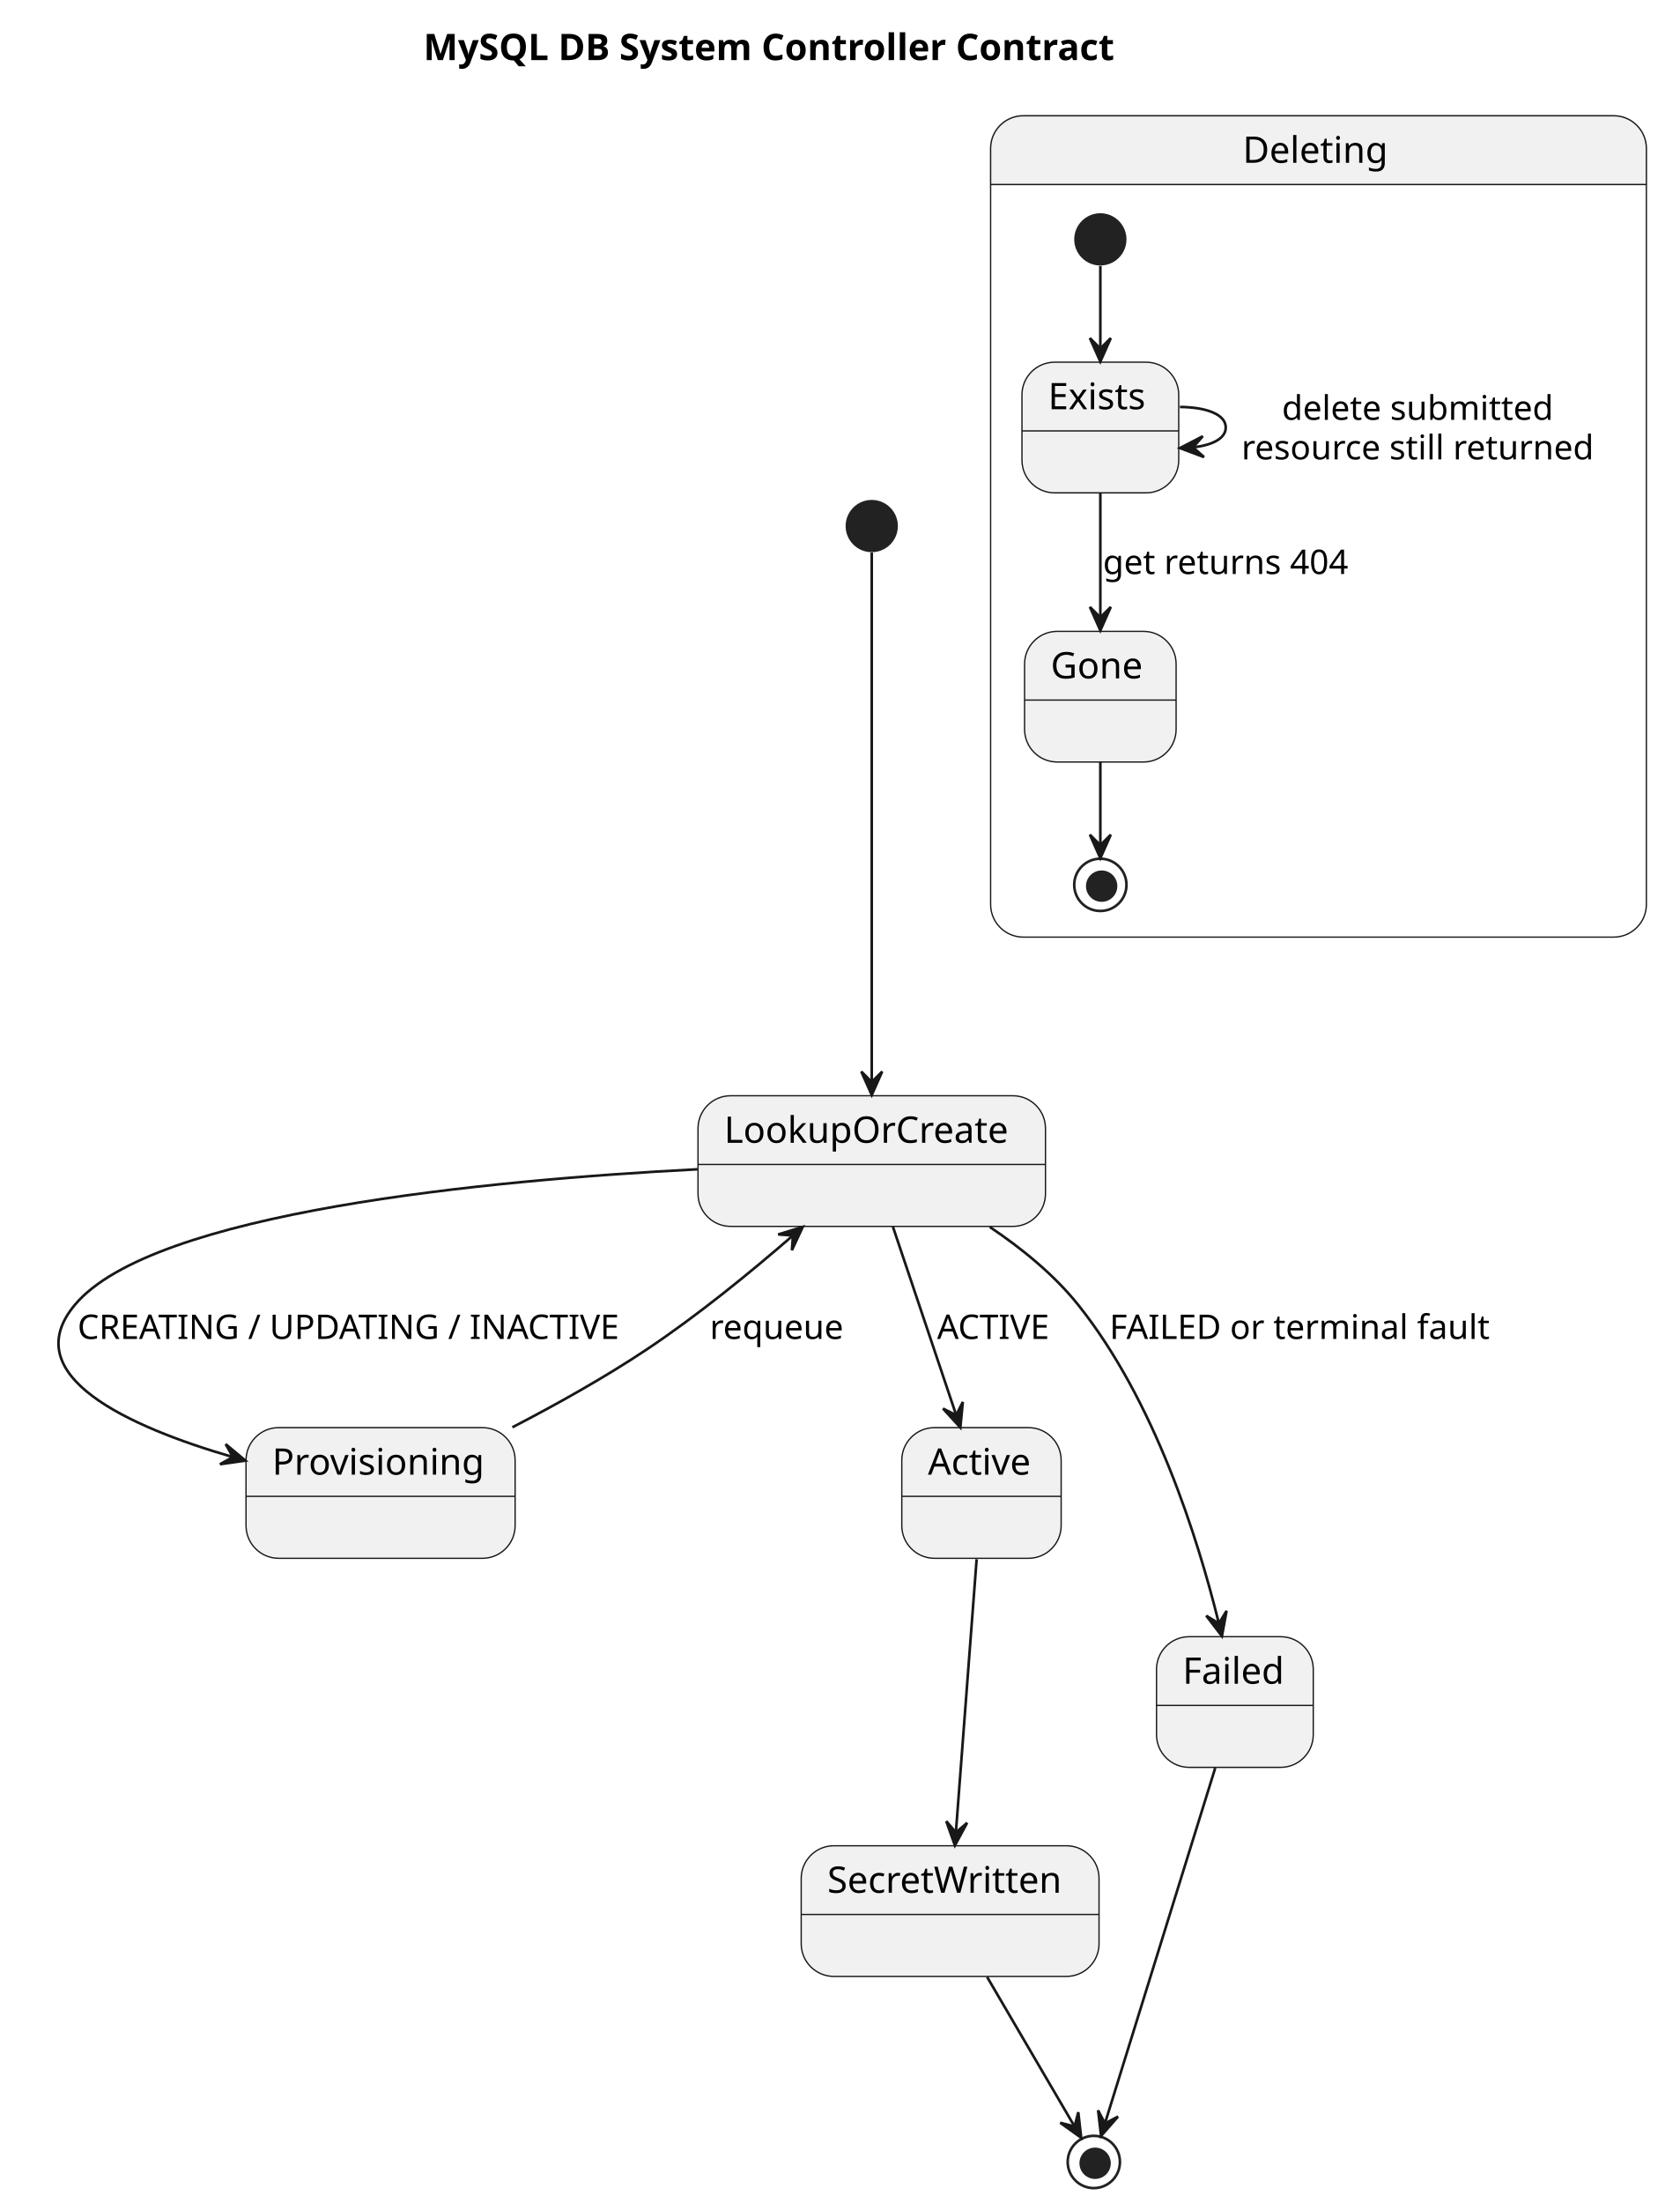
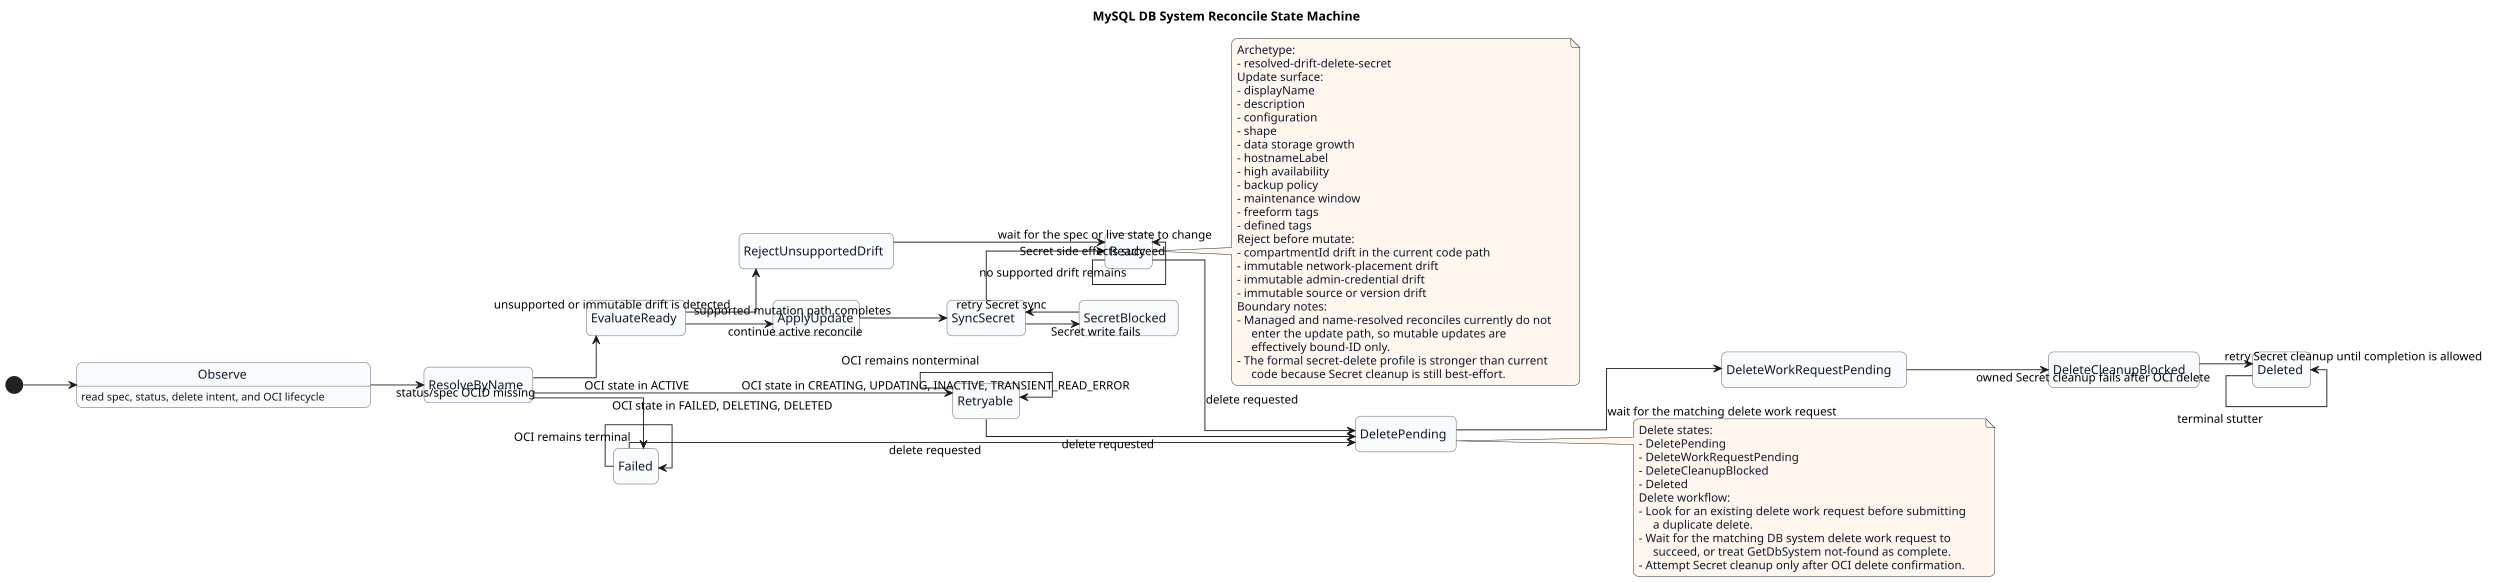
- <svg xmlns="http://www.w3.org/2000/svg" contentStyleType="text/css" height="843px" preserveAspectRatio="none" style="width:643px;height:843px;background:#FFFFFF;" version="1.1" viewBox="0 0 643 843" width="643px" zoomAndPan="magnify">
+ <svg xmlns="http://www.w3.org/2000/svg" contentStyleType="text/css" height="652px" preserveAspectRatio="none" style="width:2801px;height:652px;background:#FFFFFF;" version="1.1" viewBox="0 0 2801 652" width="2801px" zoomAndPan="magnify">
  <defs />
  <g>
-     <text fill="#000000" font-family="sans-serif" font-size="14" font-weight="bold" lengthAdjust="spacing" textLength="299" x="162.085" y="22.995">MySQL DB System Controller Contract</text>
-     <ellipse cx="333.67" cy="201.297" fill="#222222" rx="10" ry="10" style="stroke:none;stroke-width:1.0;" />
-     <g id="LookupOrCreate">
-       <rect fill="#F1F1F1" height="50" rx="12.5" ry="12.5" style="stroke:#181818;stroke-width:0.5;" width="133" x="267.17" y="419.297" />
-       <line style="stroke:#181818;stroke-width:0.5;" x1="267.17" x2="400.17" y1="445.594" y2="445.594" />
-       <text fill="#000000" font-family="sans-serif" font-size="14" lengthAdjust="spacing" textLength="113" x="277.17" y="437.292">LookupOrCreate</text>
+     <text fill="#000000" font-family="sans-serif" font-size="14" font-weight="bold" lengthAdjust="spacing" textLength="339" x="1224.18" y="22.995">MySQL DB System Reconcile State Machine</text>
+     <ellipse cx="16" cy="431.297" fill="#222222" rx="10" ry="10" style="stroke:none;stroke-width:1.0;" />
+     <g id="Observe">
+       <rect fill="#F8FAFC" height="50.266" rx="6" ry="6" style="stroke:#475569;stroke-width:0.5;" width="329" x="86" y="406.297" />
+       <line style="stroke:#475569;stroke-width:0.5;" x1="86" x2="415" y1="432.594" y2="432.594" />
+       <text fill="#0F172A" font-family="sans-serif" font-size="14" lengthAdjust="spacing" textLength="58" x="221.5" y="424.292">Observe</text>
+       <text fill="#0F172A" font-family="sans-serif" font-size="12" lengthAdjust="spacing" textLength="309" x="91" y="448.732">read spec, status, delete intent, and OCI lifecycle</text>
    </g>
-     <g id="Provisioning">
-       <rect fill="#F1F1F1" height="50" rx="12.5" ry="12.5" style="stroke:#181818;stroke-width:0.5;" width="103" x="94.17" y="546.297" />
-       <line style="stroke:#181818;stroke-width:0.5;" x1="94.17" x2="197.17" y1="572.594" y2="572.594" />
-       <text fill="#000000" font-family="sans-serif" font-size="14" lengthAdjust="spacing" textLength="83" x="104.17" y="564.292">Provisioning</text>
+     <rect fill="#F8FAFC" height="40" rx="6" ry="6" style="stroke:#475569;stroke-width:0.5;" width="122" x="475" y="411.297" />
+     <text fill="#0F172A" font-family="sans-serif" font-size="14" lengthAdjust="spacing" textLength="112" x="480" y="436.144">ResolveByName</text>
+     <rect fill="#F8FAFC" height="40" rx="6" ry="6" style="stroke:#475569;stroke-width:0.5;" width="111" x="657" y="336.297" />
+     <text fill="#0F172A" font-family="sans-serif" font-size="14" lengthAdjust="spacing" textLength="101" x="662" y="361.144">EvaluateReady</text>
+     <rect fill="#F8FAFC" height="40" rx="6" ry="6" style="stroke:#475569;stroke-width:0.5;" width="75" x="1067.5" y="429.297" />
+     <text fill="#0F172A" font-family="sans-serif" font-size="14" lengthAdjust="spacing" textLength="65" x="1072.5" y="454.144">Retryable</text>
+     <rect fill="#F8FAFC" height="40" rx="6" ry="6" style="stroke:#475569;stroke-width:0.5;" width="50" x="687.5" y="502.297" />
+     <text fill="#0F172A" font-family="sans-serif" font-size="14" lengthAdjust="spacing" textLength="40" x="692.5" y="527.144">Failed</text>
+     <rect fill="#F8FAFC" height="40" rx="6" ry="6" style="stroke:#475569;stroke-width:0.5;" width="173" x="828" y="261.297" />
+     <text fill="#0F172A" font-family="sans-serif" font-size="14" lengthAdjust="spacing" textLength="163" x="833" y="286.144">RejectUnsupportedDrift</text>
+     <rect fill="#F8FAFC" height="40" rx="6" ry="6" style="stroke:#475569;stroke-width:0.5;" width="53" x="1238" y="261.297" />
+     <text fill="#0F172A" font-family="sans-serif" font-size="14" lengthAdjust="spacing" textLength="43" x="1243" y="286.144">Ready</text>
+     <rect fill="#F8FAFC" height="40" rx="6" ry="6" style="stroke:#475569;stroke-width:0.5;" width="97" x="866" y="336.297" />
+     <text fill="#0F172A" font-family="sans-serif" font-size="14" lengthAdjust="spacing" textLength="87" x="871" y="361.144">ApplyUpdate</text>
+     <rect fill="#F8FAFC" height="40" rx="6" ry="6" style="stroke:#475569;stroke-width:0.5;" width="88" x="1061" y="336.297" />
+     <text fill="#0F172A" font-family="sans-serif" font-size="14" lengthAdjust="spacing" textLength="78" x="1066" y="361.144">SyncSecret</text>
+     <rect fill="#F8FAFC" height="40" rx="6" ry="6" style="stroke:#475569;stroke-width:0.5;" width="111" x="1209" y="336.297" />
+     <text fill="#0F172A" font-family="sans-serif" font-size="14" lengthAdjust="spacing" textLength="101" x="1214" y="361.144">SecretBlocked</text>
+     <rect fill="#F8FAFC" height="40" rx="6" ry="6" style="stroke:#475569;stroke-width:0.5;" width="113" x="1518.5" y="466.297" />
+     <text fill="#0F172A" font-family="sans-serif" font-size="14" lengthAdjust="spacing" textLength="103" x="1523.5" y="491.144">DeletePending</text>
+     <rect fill="#F8FAFC" height="40" rx="6" ry="6" style="stroke:#475569;stroke-width:0.5;" width="207" x="1929" y="394.297" />
+     <text fill="#0F172A" font-family="sans-serif" font-size="14" lengthAdjust="spacing" textLength="197" x="1934" y="419.144">DeleteWorkRequestPending</text>
+     <rect fill="#F8FAFC" height="40" rx="6" ry="6" style="stroke:#475569;stroke-width:0.5;" width="169" x="2295" y="394.297" />
+     <text fill="#0F172A" font-family="sans-serif" font-size="14" lengthAdjust="spacing" textLength="159" x="2300" y="419.144">DeleteCleanupBlocked</text>
+     <rect fill="#F8FAFC" height="40" rx="6" ry="6" style="stroke:#475569;stroke-width:0.5;" width="65" x="2524" y="394.297" />
+     <text fill="#0F172A" font-family="sans-serif" font-size="14" lengthAdjust="spacing" textLength="55" x="2529" y="419.144">Deleted</text>
+     <g id="elem_GMN39">
+       <path d="M1380,49.297 L1380,277.297 L1291.24,281.297 L1380,285.297 L1380,425.617 A6,6 0 0 0 1386,431.617 L1764,431.617 A6,6 0 0 0 1770,425.617 L1770,53.297 L1760,43.297 L1386,43.297 A6,6 0 0 0 1380,49.297 " fill="#FFF7ED" style="stroke:#181818;stroke-width:0.5;" />
+       <path d="M1760,43.297 L1760,50.297 A3,3 0 0 0 1763,53.297 L1770,53.297 L1760,43.297 " fill="#FFF7ED" style="stroke:#181818;stroke-width:0.5;" />
+       <text fill="#0F172A" font-family="sans-serif" font-size="13" lengthAdjust="spacing" textLength="69" x="1386" y="60.364">Archetype:</text>
+       <text fill="#0F172A" font-family="sans-serif" font-size="13" lengthAdjust="spacing" textLength="183" x="1386" y="75.497">- resolved-drift-delete-secret</text>
+       <text fill="#0F172A" font-family="sans-serif" font-size="13" lengthAdjust="spacing" textLength="102" x="1386" y="90.629">Update surface:</text>
+       <text fill="#0F172A" font-family="sans-serif" font-size="13" lengthAdjust="spacing" textLength="92" x="1386" y="105.762">- displayName</text>
+       <text fill="#0F172A" font-family="sans-serif" font-size="13" lengthAdjust="spacing" textLength="79" x="1386" y="120.895">- description</text>
+       <text fill="#0F172A" font-family="sans-serif" font-size="13" lengthAdjust="spacing" textLength="92" x="1386" y="136.028">- configuration</text>
+       <text fill="#0F172A" font-family="sans-serif" font-size="13" lengthAdjust="spacing" textLength="48" x="1386" y="151.161">- shape</text>
+       <text fill="#0F172A" font-family="sans-serif" font-size="13" lengthAdjust="spacing" textLength="138" x="1386" y="166.293">- data storage growth</text>
+       <text fill="#0F172A" font-family="sans-serif" font-size="13" lengthAdjust="spacing" textLength="108" x="1386" y="181.426">- hostnameLabel</text>
+       <text fill="#0F172A" font-family="sans-serif" font-size="13" lengthAdjust="spacing" textLength="106" x="1386" y="196.559">- high availability</text>
+       <text fill="#0F172A" font-family="sans-serif" font-size="13" lengthAdjust="spacing" textLength="95" x="1386" y="211.692">- backup policy</text>
+       <text fill="#0F172A" font-family="sans-serif" font-size="13" lengthAdjust="spacing" textLength="142" x="1386" y="226.825">- maintenance window</text>
+       <text fill="#0F172A" font-family="sans-serif" font-size="13" lengthAdjust="spacing" textLength="96" x="1386" y="241.958">- freeform tags</text>
+       <text fill="#0F172A" font-family="sans-serif" font-size="13" lengthAdjust="spacing" textLength="88" x="1386" y="257.09">- defined tags</text>
+       <text fill="#0F172A" font-family="sans-serif" font-size="13" lengthAdjust="spacing" textLength="139" x="1386" y="272.223">Reject before mutate:</text>
+       <text fill="#0F172A" font-family="sans-serif" font-size="13" lengthAdjust="spacing" textLength="295" x="1386" y="287.356">- compartmentId drift in the current code path</text>
+       <text fill="#0F172A" font-family="sans-serif" font-size="13" lengthAdjust="spacing" textLength="234" x="1386" y="302.489">- immutable network-placement drift</text>
+       <text fill="#0F172A" font-family="sans-serif" font-size="13" lengthAdjust="spacing" textLength="219" x="1386" y="317.622">- immutable admin-credential drift</text>
+       <text fill="#0F172A" font-family="sans-serif" font-size="13" lengthAdjust="spacing" textLength="221" x="1386" y="332.754">- immutable source or version drift</text>
+       <text fill="#0F172A" font-family="sans-serif" font-size="13" lengthAdjust="spacing" textLength="105" x="1386" y="347.887">Boundary notes:</text>
+       <text fill="#0F172A" font-family="sans-serif" font-size="13" lengthAdjust="spacing" textLength="369" x="1386" y="363.02">- Managed and name-resolved reconciles currently do not</text>
+       <text fill="#0F172A" font-family="sans-serif" font-size="13" lengthAdjust="spacing" textLength="302" x="1402" y="378.153">enter the update path, so mutable updates are</text>
+       <text fill="#0F172A" font-family="sans-serif" font-size="13" lengthAdjust="spacing" textLength="160" x="1402" y="393.286">effectively bound-ID only.</text>
+       <text fill="#0F172A" font-family="sans-serif" font-size="13" lengthAdjust="spacing" textLength="364" x="1386" y="408.418">- The formal secret-delete profile is stronger than current</text>
+       <text fill="#0F172A" font-family="sans-serif" font-size="13" lengthAdjust="spacing" textLength="303" x="1402" y="423.551">code because Secret cleanup is still best-effort.</text>
    </g>
-     <g id="Active">
-       <rect fill="#F1F1F1" height="50" rx="12.5" ry="12.5" style="stroke:#181818;stroke-width:0.5;" width="61" x="345.17" y="546.297" />
-       <line style="stroke:#181818;stroke-width:0.5;" x1="345.17" x2="406.17" y1="572.594" y2="572.594" />
-       <text fill="#000000" font-family="sans-serif" font-size="14" lengthAdjust="spacing" textLength="41" x="355.17" y="564.292">Active</text>
+     <g id="elem_GMN42">
+       <path d="M1830,475.297 L1830,489.967 L1631.56,493.967 L1830,497.967 L1830,639.758 A6,6 0 0 0 1836,645.758 L2229,645.758 A6,6 0 0 0 2235,639.758 L2235,479.297 L2225,469.297 L1836,469.297 A6,6 0 0 0 1830,475.297 " fill="#FFF7ED" style="stroke:#181818;stroke-width:0.5;" />
+       <path d="M2225,469.297 L2225,476.297 A3,3 0 0 0 2228,479.297 L2235,479.297 L2225,469.297 " fill="#FFF7ED" style="stroke:#181818;stroke-width:0.5;" />
+       <text fill="#0F172A" font-family="sans-serif" font-size="13" lengthAdjust="spacing" textLength="90" x="1836" y="486.364">Delete states:</text>
+       <text fill="#0F172A" font-family="sans-serif" font-size="13" lengthAdjust="spacing" textLength="102" x="1836" y="501.497">- DeletePending</text>
+       <text fill="#0F172A" font-family="sans-serif" font-size="13" lengthAdjust="spacing" textLength="185" x="1836" y="516.629">- DeleteWorkRequestPending</text>
+       <text fill="#0F172A" font-family="sans-serif" font-size="13" lengthAdjust="spacing" textLength="153" x="1836" y="531.762">- DeleteCleanupBlocked</text>
+       <text fill="#0F172A" font-family="sans-serif" font-size="13" lengthAdjust="spacing" textLength="59" x="1836" y="546.895">- Deleted</text>
+       <text fill="#0F172A" font-family="sans-serif" font-size="13" lengthAdjust="spacing" textLength="103" x="1836" y="562.028">Delete workflow:</text>
+       <text fill="#0F172A" font-family="sans-serif" font-size="13" lengthAdjust="spacing" textLength="380" x="1836" y="577.161">- Look for an existing delete work request before submitting</text>
+       <text fill="#0F172A" font-family="sans-serif" font-size="13" lengthAdjust="spacing" textLength="118" x="1852" y="592.293">a duplicate delete.</text>
+       <text fill="#0F172A" font-family="sans-serif" font-size="13" lengthAdjust="spacing" textLength="367" x="1836" y="607.426">- Wait for the matching DB system delete work request to</text>
+       <text fill="#0F172A" font-family="sans-serif" font-size="13" lengthAdjust="spacing" textLength="356" x="1852" y="622.559">succeed, or treat GetDbSystem not-found as complete.</text>
+       <text fill="#0F172A" font-family="sans-serif" font-size="13" lengthAdjust="spacing" textLength="384" x="1836" y="637.692">- Attempt Secret cleanup only after OCI delete confirmation.</text>
    </g>
-     <g id="Failed">
-       <rect fill="#F1F1F1" height="50" rx="12.5" ry="12.5" style="stroke:#181818;stroke-width:0.5;" width="60" x="442.67" y="626.297" />
-       <line style="stroke:#181818;stroke-width:0.5;" x1="442.67" x2="502.67" y1="652.594" y2="652.594" />
-       <text fill="#000000" font-family="sans-serif" font-size="14" lengthAdjust="spacing" textLength="40" x="452.67" y="644.292">Failed</text>
+     <g id="link_*start_Observe">
+       <path d="M26.08,431.297 C26.08,431.297 80.84,431.297 80.84,431.297 " fill="none" id="*start-to-Observe" style="stroke:#181818;stroke-width:1.0;" />
+       <polygon fill="#181818" points="85.84,431.297,76.84,427.297,80.84,431.297,76.84,435.297,85.84,431.297" style="stroke:#181818;stroke-width:1.0;" />
    </g>
-     <g id="SecretWritten">
-       <rect fill="#F1F1F1" height="50" rx="12.5" ry="12.5" style="stroke:#181818;stroke-width:0.5;" width="114" x="306.67" y="706.297" />
-       <line style="stroke:#181818;stroke-width:0.5;" x1="306.67" x2="420.67" y1="732.594" y2="732.594" />
-       <text fill="#000000" font-family="sans-serif" font-size="14" lengthAdjust="spacing" textLength="94" x="316.67" y="724.292">SecretWritten</text>
+     <g id="link_Observe_ResolveByName">
+       <path d="M415.34,431.297 C415.34,431.297 469.86,431.297 469.86,431.297 " fill="none" id="Observe-to-ResolveByName" style="stroke:#181818;stroke-width:1.0;" />
+       <polygon fill="#181818" points="474.86,431.297,465.86,427.297,469.86,431.297,465.86,435.297,474.86,431.297" style="stroke:#181818;stroke-width:1.0;" />
+       <text fill="#000000" font-family="sans-serif" font-size="13" lengthAdjust="spacing" textLength="163" x="443.6" y="444.364">status/spec OCID missing</text>
    </g>
-     <ellipse cx="418.67" cy="827.297" fill="none" rx="10" ry="10" style="stroke:#222222;stroke-width:1.0;" />
-     <ellipse cx="419.17" cy="827.797" fill="#222222" rx="6" ry="6" style="stroke:none;stroke-width:1.0;" />
-     <path d="M391.67,44.297 L617.67,44.297 A12.5,12.5 0 0 1 630.17,56.797 L630.17,70.594 L379.17,70.594 L379.17,56.797 A12.5,12.5 0 0 1 391.67,44.297 " fill="#F1F1F1" style="stroke:#F1F1F1;stroke-width:1.0;" />
-     <rect fill="none" height="314.297" rx="12.5" ry="12.5" style="stroke:#181818;stroke-width:0.5;" width="251" x="379.17" y="44.297" />
-     <line style="stroke:#181818;stroke-width:0.5;" x1="379.17" x2="630.17" y1="70.594" y2="70.594" />
-     <text fill="#000000" font-family="sans-serif" font-size="14" lengthAdjust="spacing" textLength="58" x="475.67" y="62.292">Deleting</text>
-     <ellipse cx="421.17" cy="91.594" fill="#222222" rx="10" ry="10" style="stroke:none;stroke-width:1.0;" />
-     <g id="Deleting.Exists">
-       <rect fill="#F1F1F1" height="50" rx="12.5" ry="12.5" style="stroke:#181818;stroke-width:0.5;" width="60" x="391.17" y="138.594" />
-       <line style="stroke:#181818;stroke-width:0.5;" x1="391.17" x2="451.17" y1="164.891" y2="164.891" />
-       <text fill="#000000" font-family="sans-serif" font-size="14" lengthAdjust="spacing" textLength="40" x="401.17" y="156.589">Exists</text>
+     <g id="link_ResolveByName_EvaluateReady">
+       <path d="M597.36,423.297 C631.83,423.297 668,423.297 668,423.297 C668,423.297 668,381.397 668,381.397 " fill="none" id="ResolveByName-to-EvaluateReady" style="stroke:#181818;stroke-width:1.0;" />
+       <polygon fill="#181818" points="668,376.397,664,385.397,668,381.397,672,385.397,668,376.397" style="stroke:#181818;stroke-width:1.0;" />
+       <text fill="#000000" font-family="sans-serif" font-size="13" lengthAdjust="spacing" textLength="123" x="654.63" y="436.364">OCI state in ACTIVE</text>
    </g>
-     <g id="Deleting.Gone">
-       <rect fill="#F1F1F1" height="50" rx="12.5" ry="12.5" style="stroke:#181818;stroke-width:0.5;" width="58" x="392.17" y="241.594" />
-       <line style="stroke:#181818;stroke-width:0.5;" x1="392.17" x2="450.17" y1="267.891" y2="267.891" />
-       <text fill="#000000" font-family="sans-serif" font-size="14" lengthAdjust="spacing" textLength="38" x="402.17" y="259.589">Gone</text>
+     <g id="link_ResolveByName_Retryable">
+       <path d="M597.16,440.297 C597.16,440.297 1062.28,440.297 1062.28,440.297 " fill="none" id="ResolveByName-to-Retryable" style="stroke:#181818;stroke-width:1.0;" />
+       <polygon fill="#181818" points="1067.28,440.297,1058.28,436.297,1062.28,440.297,1058.28,444.297,1067.28,440.297" style="stroke:#181818;stroke-width:1.0;" />
+       <text fill="#000000" font-family="sans-serif" font-size="13" lengthAdjust="spacing" textLength="453" x="830.72" y="436.364">OCI state in CREATING, UPDATING, INACTIVE, TRANSIENT_READ_ERROR</text>
    </g>
-     <ellipse cx="421.17" cy="338.594" fill="none" rx="10" ry="10" style="stroke:#222222;stroke-width:1.0;" />
-     <ellipse cx="421.67" cy="339.094" fill="#222222" rx="6" ry="6" style="stroke:none;stroke-width:1.0;" />
-     <g id="link_*start*Deleting_Exists">
-       <path d="M421.17,101.744 C421.17,109.784 421.17,121.924 421.17,133.244 " fill="none" id="*start*Deleting-to-Exists" style="stroke:#181818;stroke-width:1.0;" />
-       <polygon fill="#181818" points="421.17,138.374,425.17,129.374,421.17,133.374,417.17,129.374,421.17,138.374" style="stroke:#181818;stroke-width:1.0;" />
+     <g id="link_ResolveByName_Failed">
+       <path d="M597.09,445.797 C650.98,445.797 721,445.797 721,445.797 C721,445.797 721,497.197 721,497.197 " fill="none" id="ResolveByName-to-Failed" style="stroke:#181818;stroke-width:1.0;" />
+       <polygon fill="#181818" points="721,502.197,725,493.197,721,497.197,717,493.197,721,502.197" style="stroke:#181818;stroke-width:1.0;" />
+       <text fill="#000000" font-family="sans-serif" font-size="13" lengthAdjust="spacing" textLength="259" x="685.74" y="458.864">OCI state in FAILED, DELETING, DELETED</text>
    </g>
-     <g id="link_Exists_Exists">
-       <path d="M451.64,155.724 C461.42,155.804 469.17,158.424 469.17,163.594 C469.17,167.794 464.05,170.314 456.89,171.154 " fill="none" id="Exists-to-Exists" style="stroke:#181818;stroke-width:1.0;" />
-       <polygon fill="#181818" points="451.64,171.464,460.864,174.916,456.631,171.163,460.384,166.93,451.64,171.464" style="stroke:#181818;stroke-width:1.0;" />
-       <text fill="#000000" font-family="sans-serif" font-size="13" lengthAdjust="spacing" textLength="109" x="490.67" y="160.661">delete submitted</text>
-       <text fill="#000000" font-family="sans-serif" font-size="13" lengthAdjust="spacing" textLength="140" x="475.17" y="175.793">resource still returned</text>
+     <g id="link_EvaluateReady_RejectUnsupportedDrift">
+       <path d="M768.37,349.627 C805.33,349.627 847,349.627 847,349.627 C847,349.627 847,306.427 847,306.427 " fill="none" id="EvaluateReady-to-RejectUnsupportedDrift" style="stroke:#181818;stroke-width:1.0;" />
+       <polygon fill="#181818" points="847,301.427,843,310.427,847,306.427,851,310.427,847,301.427" style="stroke:#181818;stroke-width:1.0;" />
+       <text fill="#000000" font-family="sans-serif" font-size="13" lengthAdjust="spacing" textLength="275" x="553.29" y="345.694">unsupported or immutable drift is detected</text>
    </g>
-     <g id="link_Exists_Gone">
-       <path d="M421.17,188.784 C421.17,202.924 421.17,220.874 421.17,235.874 " fill="none" id="Exists-to-Gone" style="stroke:#181818;stroke-width:1.0;" />
-       <polygon fill="#181818" points="421.17,241.254,425.17,232.254,421.17,236.254,417.17,232.254,421.17,241.254" style="stroke:#181818;stroke-width:1.0;" />
-       <text fill="#000000" font-family="sans-serif" font-size="13" lengthAdjust="spacing" textLength="99" x="422.17" y="219.661">get returns 404</text>
+     <g id="link_RejectUnsupportedDrift_Ready">
+       <path d="M1001.02,271.297 C1001.02,271.297 1232.91,271.297 1232.91,271.297 " fill="none" id="RejectUnsupportedDrift-to-Ready" style="stroke:#181818;stroke-width:1.0;" />
+       <polygon fill="#181818" points="1237.91,271.297,1228.91,267.297,1232.91,271.297,1228.91,275.297,1237.91,271.297" style="stroke:#181818;stroke-width:1.0;" />
+       <text fill="#000000" font-family="sans-serif" font-size="13" lengthAdjust="spacing" textLength="252" x="1117.96" y="267.364">wait for the spec or live state to change</text>
    </g>
-     <g id="link_Gone_*end*Deleting">
-       <path d="M421.17,291.684 C421.17,302.164 421.17,314.094 421.17,323.164 " fill="none" id="Gone-to-*end*Deleting" style="stroke:#181818;stroke-width:1.0;" />
-       <polygon fill="#181818" points="421.17,328.404,425.17,319.404,421.17,323.404,417.17,319.404,421.17,328.404" style="stroke:#181818;stroke-width:1.0;" />
+     <g id="link_EvaluateReady_ApplyUpdate">
+       <path d="M768.23,362.967 C768.23,362.967 860.82,362.967 860.82,362.967 " fill="none" id="EvaluateReady-to-ApplyUpdate" style="stroke:#181818;stroke-width:1.0;" />
+       <polygon fill="#181818" points="865.82,362.967,856.82,358.967,860.82,362.967,856.82,366.967,865.82,362.967" style="stroke:#181818;stroke-width:1.0;" />
+       <text fill="#000000" font-family="sans-serif" font-size="13" lengthAdjust="spacing" textLength="158" x="815.53" y="376.034">continue active reconcile</text>
    </g>
-     <g id="link_*start_LookupOrCreate">
-       <path d="M333.67,211.447 C333.67,244.597 333.67,359.297 333.67,413.927 " fill="none" id="*start-to-LookupOrCreate" style="stroke:#181818;stroke-width:1.0;" />
-       <polygon fill="#181818" points="333.67,419.027,337.67,410.027,333.67,414.027,329.67,410.027,333.67,419.027" style="stroke:#181818;stroke-width:1.0;" />
+     <g id="link_ApplyUpdate_SyncSecret">
+       <path d="M963.06,356.297 C963.06,356.297 1055.76,356.297 1055.76,356.297 " fill="none" id="ApplyUpdate-to-SyncSecret" style="stroke:#181818;stroke-width:1.0;" />
+       <polygon fill="#181818" points="1060.76,356.297,1051.76,352.297,1055.76,356.297,1051.76,360.297,1060.76,356.297" style="stroke:#181818;stroke-width:1.0;" />
+       <text fill="#000000" font-family="sans-serif" font-size="13" lengthAdjust="spacing" textLength="231" x="777.41" y="352.364">supported mutation path completes</text>
    </g>
-     <g id="link_LookupOrCreate_Provisioning">
-       <path d="M267,447.437 C186.59,451.597 58.47,463.757 28.67,499.297 C6,526.327 48.98,545.887 89.08,557.547 " fill="none" id="LookupOrCreate-to-Provisioning" style="stroke:#181818;stroke-width:1.0;" />
-       <polygon fill="#181818" points="93.95,558.927,86.39,552.614,89.141,557.557,84.198,560.308,93.95,558.927" style="stroke:#181818;stroke-width:1.0;" />
-       <text fill="#000000" font-family="sans-serif" font-size="13" lengthAdjust="spacing" textLength="213" x="29.67" y="512.364">CREATING / UPDATING / INACTIVE</text>
+     <g id="link_SyncSecret_SecretBlocked">
+       <path d="M1149.01,362.967 C1149.01,362.967 1203.94,362.967 1203.94,362.967 " fill="none" id="SyncSecret-to-SecretBlocked" style="stroke:#181818;stroke-width:1.0;" />
+       <polygon fill="#181818" points="1208.94,362.967,1199.94,358.967,1203.94,362.967,1199.94,366.967,1208.94,362.967" style="stroke:#181818;stroke-width:1.0;" />
+       <text fill="#000000" font-family="sans-serif" font-size="13" lengthAdjust="spacing" textLength="105" x="1177.48" y="376.034">Secret write fails</text>
    </g>
-     <g id="link_Provisioning_LookupOrCreate">
-       <path d="M196.12,546.167 C212.94,537.457 231.5,527.087 247.67,516.297 C267.11,503.317 287.35,486.787 303.31,472.937 " fill="none" id="Provisioning-to-LookupOrCreate" style="stroke:#181818;stroke-width:1.0;" />
-       <polygon fill="#181818" points="307.27,469.477,297.856,472.373,303.5,472.761,303.112,478.405,307.27,469.477" style="stroke:#181818;stroke-width:1.0;" />
-       <text fill="#000000" font-family="sans-serif" font-size="13" lengthAdjust="spacing" textLength="53" x="271.67" y="512.364">requeue</text>
+     <g id="link_SecretBlocked_SyncSecret">
+       <path d="M1208.71,349.627 C1208.71,349.627 1154.2,349.627 1154.2,349.627 " fill="none" id="SecretBlocked-to-SyncSecret" style="stroke:#181818;stroke-width:1.0;" />
+       <polygon fill="#181818" points="1149.2,349.627,1158.2,353.627,1154.2,349.627,1158.2,345.627,1149.2,349.627" style="stroke:#181818;stroke-width:1.0;" />
+       <text fill="#000000" font-family="sans-serif" font-size="13" lengthAdjust="spacing" textLength="109" x="1071.46" y="345.694">retry Secret sync</text>
    </g>
-     <g id="link_LookupOrCreate_Active">
-       <path d="M341.76,469.397 C348.68,489.977 358.64,519.627 365.98,541.457 " fill="none" id="LookupOrCreate-to-Active" style="stroke:#181818;stroke-width:1.0;" />
-       <polygon fill="#181818" points="367.59,546.267,368.53,536.463,366.005,541.525,360.943,539,367.59,546.267" style="stroke:#181818;stroke-width:1.0;" />
-       <text fill="#000000" font-family="sans-serif" font-size="13" lengthAdjust="spacing" textLength="45" x="358.67" y="512.364">ACTIVE</text>
+     <g id="link_SyncSecret_Ready">
+       <path d="M1105,336.197 C1105,313.987 1105,281.297 1105,281.297 C1105,281.297 1232.8,281.297 1232.8,281.297 " fill="none" id="SyncSecret-to-Ready" style="stroke:#181818;stroke-width:1.0;" />
+       <polygon fill="#181818" points="1237.8,281.297,1228.8,277.297,1232.8,281.297,1228.8,285.297,1237.8,281.297" style="stroke:#181818;stroke-width:1.0;" />
+       <text fill="#000000" font-family="sans-serif" font-size="13" lengthAdjust="spacing" textLength="176" x="1142.45" y="285.864">Secret side effects succeed</text>
    </g>
-     <g id="link_LookupOrCreate_Failed">
-       <path d="M378.87,469.517 C391.07,477.707 403.43,487.747 412.67,499.297 C441.94,535.887 458.48,588.567 466.5,621.057 " fill="none" id="LookupOrCreate-to-Failed" style="stroke:#181818;stroke-width:1.0;" />
-       <polygon fill="#181818" points="467.71,626.087,469.488,616.4,466.538,621.226,461.711,618.275,467.71,626.087" style="stroke:#181818;stroke-width:1.0;" />
-       <text fill="#000000" font-family="sans-serif" font-size="13" lengthAdjust="spacing" textLength="150" x="424.67" y="512.364">FAILED or terminal fault</text>
+     <g id="link_Ready_Ready">
+       <path d="M1237.71,291.297 C1230.18,291.297 1224,291.297 1224,291.297 C1224,291.297 1224,318.797 1224,318.797 C1224,318.797 1306,318.797 1306,318.797 C1306,318.797 1306,271.297 1306,271.297 C1306,271.297 1296.02,271.297 1296.02,271.297 " fill="none" id="Ready-to-Ready" style="stroke:#181818;stroke-width:1.0;" />
+       <polygon fill="#181818" points="1291.02,271.297,1300.02,275.297,1296.02,271.297,1300.02,267.297,1291.02,271.297" style="stroke:#181818;stroke-width:1.0;" />
+       <text fill="#000000" font-family="sans-serif" font-size="13" lengthAdjust="spacing" textLength="170" x="1097.14" y="309.864">no supported drift remains</text>
    </g>
-     <g id="link_Active_SecretWritten">
-       <path d="M373.82,596.637 C371.68,624.787 368.16,671.097 365.88,701.147 " fill="none" id="Active-to-SecretWritten" style="stroke:#181818;stroke-width:1.0;" />
-       <polygon fill="#181818" points="365.5,706.187,370.182,697.522,365.886,701.202,362.206,696.905,365.5,706.187" style="stroke:#181818;stroke-width:1.0;" />
+     <g id="link_Retryable_Retryable">
+       <path d="M1067.13,434.797 C1048.93,434.797 1031,434.797 1031,434.797 C1031,434.797 1031,417.297 1031,417.297 C1031,417.297 1179,417.297 1179,417.297 C1179,417.297 1179,444.967 1179,444.967 C1179,444.967 1147.87,444.967 1147.87,444.967 " fill="none" id="Retryable-to-Retryable" style="stroke:#181818;stroke-width:1.0;" />
+       <polygon fill="#181818" points="1142.87,444.967,1151.87,448.967,1147.87,444.967,1151.87,440.967,1142.87,444.967" style="stroke:#181818;stroke-width:1.0;" />
+       <text fill="#000000" font-family="sans-serif" font-size="13" lengthAdjust="spacing" textLength="159" x="942.58" y="408.364">OCI remains nonterminal</text>
    </g>
-     <g id="link_SecretWritten_*end">
-       <path d="M377.83,756.507 C388.47,774.687 402.62,798.867 411.16,813.477 " fill="none" id="SecretWritten-to-*end" style="stroke:#181818;stroke-width:1.0;" />
-       <polygon fill="#181818" points="413.83,818.037,412.73,808.25,411.302,813.723,405.828,812.295,413.83,818.037" style="stroke:#181818;stroke-width:1.0;" />
+     <g id="link_Failed_Failed">
+       <path d="M687.43,522.297 C682.08,522.297 678,522.297 678,522.297 C678,522.297 678,475.897 678,475.897 C678,475.897 753,475.897 753,475.897 C753,475.897 753,524.297 753,524.297 C753,524.297 742.92,524.297 742.92,524.297 " fill="none" id="Failed-to-Failed" style="stroke:#181818;stroke-width:1.0;" />
+       <polygon fill="#181818" points="737.92,524.297,746.92,528.297,742.92,524.297,746.92,520.297,737.92,524.297" style="stroke:#181818;stroke-width:1.0;" />
+       <text fill="#000000" font-family="sans-serif" font-size="13" lengthAdjust="spacing" textLength="135" x="575.83" y="493.964">OCI remains terminal</text>
    </g>
-     <g id="link_Failed_*end">
-       <path d="M465.16,676.487 C453.7,713.417 432.21,782.647 423.02,812.267 " fill="none" id="Failed-to-*end" style="stroke:#181818;stroke-width:1.0;" />
-       <polygon fill="#181818" points="421.45,817.327,427.945,809.923,422.937,812.553,420.307,807.545,421.45,817.327" style="stroke:#181818;stroke-width:1.0;" />
+     <g id="link_Ready_DeletePending">
+       <path d="M1291.08,291.297 C1316.18,291.297 1350,291.297 1350,291.297 C1350,291.297 1350,482.497 1350,482.497 C1350,482.497 1513.22,482.497 1513.22,482.497 " fill="none" id="Ready-to-DeletePending" style="stroke:#181818;stroke-width:1.0;" />
+       <polygon fill="#181818" points="1518.22,482.497,1509.22,478.497,1513.22,482.497,1509.22,486.497,1518.22,482.497" style="stroke:#181818;stroke-width:1.0;" />
+       <text fill="#000000" font-family="sans-serif" font-size="13" lengthAdjust="spacing" textLength="109" x="1351" y="452.114">delete requested</text>
+     </g>
+     <g id="link_Retryable_DeletePending">
+       <path d="M1105,469.667 C1105,479.457 1105,489.097 1105,489.097 C1105,489.097 1513.31,489.097 1513.31,489.097 " fill="none" id="Retryable-to-DeletePending" style="stroke:#181818;stroke-width:1.0;" />
+       <polygon fill="#181818" points="1518.31,489.097,1509.31,485.097,1513.31,489.097,1509.31,493.097,1518.31,489.097" style="stroke:#181818;stroke-width:1.0;" />
+       <text fill="#000000" font-family="sans-serif" font-size="13" lengthAdjust="spacing" textLength="109" x="1189.44" y="502.164">delete requested</text>
+     </g>
+     <g id="link_Failed_DeletePending">
+       <path d="M705,502.137 C705,498.427 705,495.697 705,495.697 C705,495.697 1513.25,495.697 1513.25,495.697 " fill="none" id="Failed-to-DeletePending" style="stroke:#181818;stroke-width:1.0;" />
+       <polygon fill="#181818" points="1518.25,495.697,1509.25,491.697,1513.25,495.697,1509.25,499.697,1518.25,495.697" style="stroke:#181818;stroke-width:1.0;" />
+       <text fill="#000000" font-family="sans-serif" font-size="13" lengthAdjust="spacing" textLength="109" x="995.91" y="508.764">delete requested</text>
+     </g>
+     <g id="link_DeletePending_DeleteWorkRequestPending">
+       <path d="M1631.78,481.627 C1698.43,481.627 1800,481.627 1800,481.627 C1800,481.627 1800,412.797 1800,412.797 C1800,412.797 1923.83,412.797 1923.83,412.797 " fill="none" id="DeletePending-to-DeleteWorkRequestPending" style="stroke:#181818;stroke-width:1.0;" />
+       <polygon fill="#181818" points="1928.83,412.797,1919.83,408.797,1923.83,412.797,1919.83,416.797,1928.83,412.797" style="stroke:#181818;stroke-width:1.0;" />
+       <text fill="#000000" font-family="sans-serif" font-size="13" lengthAdjust="spacing" textLength="265" x="1801" y="465.474">wait for the matching delete work request</text>
+     </g>
+     <g id="link_DeleteWorkRequestPending_DeleteCleanupBlocked">
+       <path d="M2136.14,414.297 C2136.14,414.297 2289.75,414.297 2289.75,414.297 " fill="none" id="DeleteWorkRequestPending-to-DeleteCleanupBlocked" style="stroke:#181818;stroke-width:1.0;" />
+       <polygon fill="#181818" points="2294.75,414.297,2285.75,410.297,2289.75,414.297,2285.75,418.297,2294.75,414.297" style="stroke:#181818;stroke-width:1.0;" />
+       <text fill="#000000" font-family="sans-serif" font-size="13" lengthAdjust="spacing" textLength="274" x="2213.95" y="427.364">owned Secret cleanup fails after OCI delete</text>
+     </g>
+     <g id="link_DeleteCleanupBlocked_Deleted">
+       <path d="M2464.11,407.627 C2464.11,407.627 2518.62,407.627 2518.62,407.627 " fill="none" id="DeleteCleanupBlocked-to-Deleted" style="stroke:#181818;stroke-width:1.0;" />
+       <polygon fill="#181818" points="2523.62,407.627,2514.62,403.627,2518.62,407.627,2514.62,411.627,2523.62,407.627" style="stroke:#181818;stroke-width:1.0;" />
+       <text fill="#000000" font-family="sans-serif" font-size="13" lengthAdjust="spacing" textLength="301" x="2492.36" y="403.694">retry Secret cleanup until completion is allowed</text>
+     </g>
+     <g id="link_Deleted_Deleted">
+       <path d="M2523.79,420.967 C2508.66,420.967 2494,420.967 2494,420.967 C2494,420.967 2494,455.627 2494,455.627 C2494,455.627 2607,455.627 2607,455.627 C2607,455.627 2607,414.297 2607,414.297 C2607,414.297 2594.05,414.297 2594.05,414.297 " fill="none" id="Deleted-to-Deleted" style="stroke:#181818;stroke-width:1.0;" />
+       <polygon fill="#181818" points="2589.05,414.297,2598.05,418.297,2594.05,414.297,2598.05,410.297,2589.05,414.297" style="stroke:#181818;stroke-width:1.0;" />
+       <text fill="#000000" font-family="sans-serif" font-size="13" lengthAdjust="spacing" textLength="100" x="2439.41" y="473.694">terminal stutter</text>
    </g>
  </g>
</svg>
